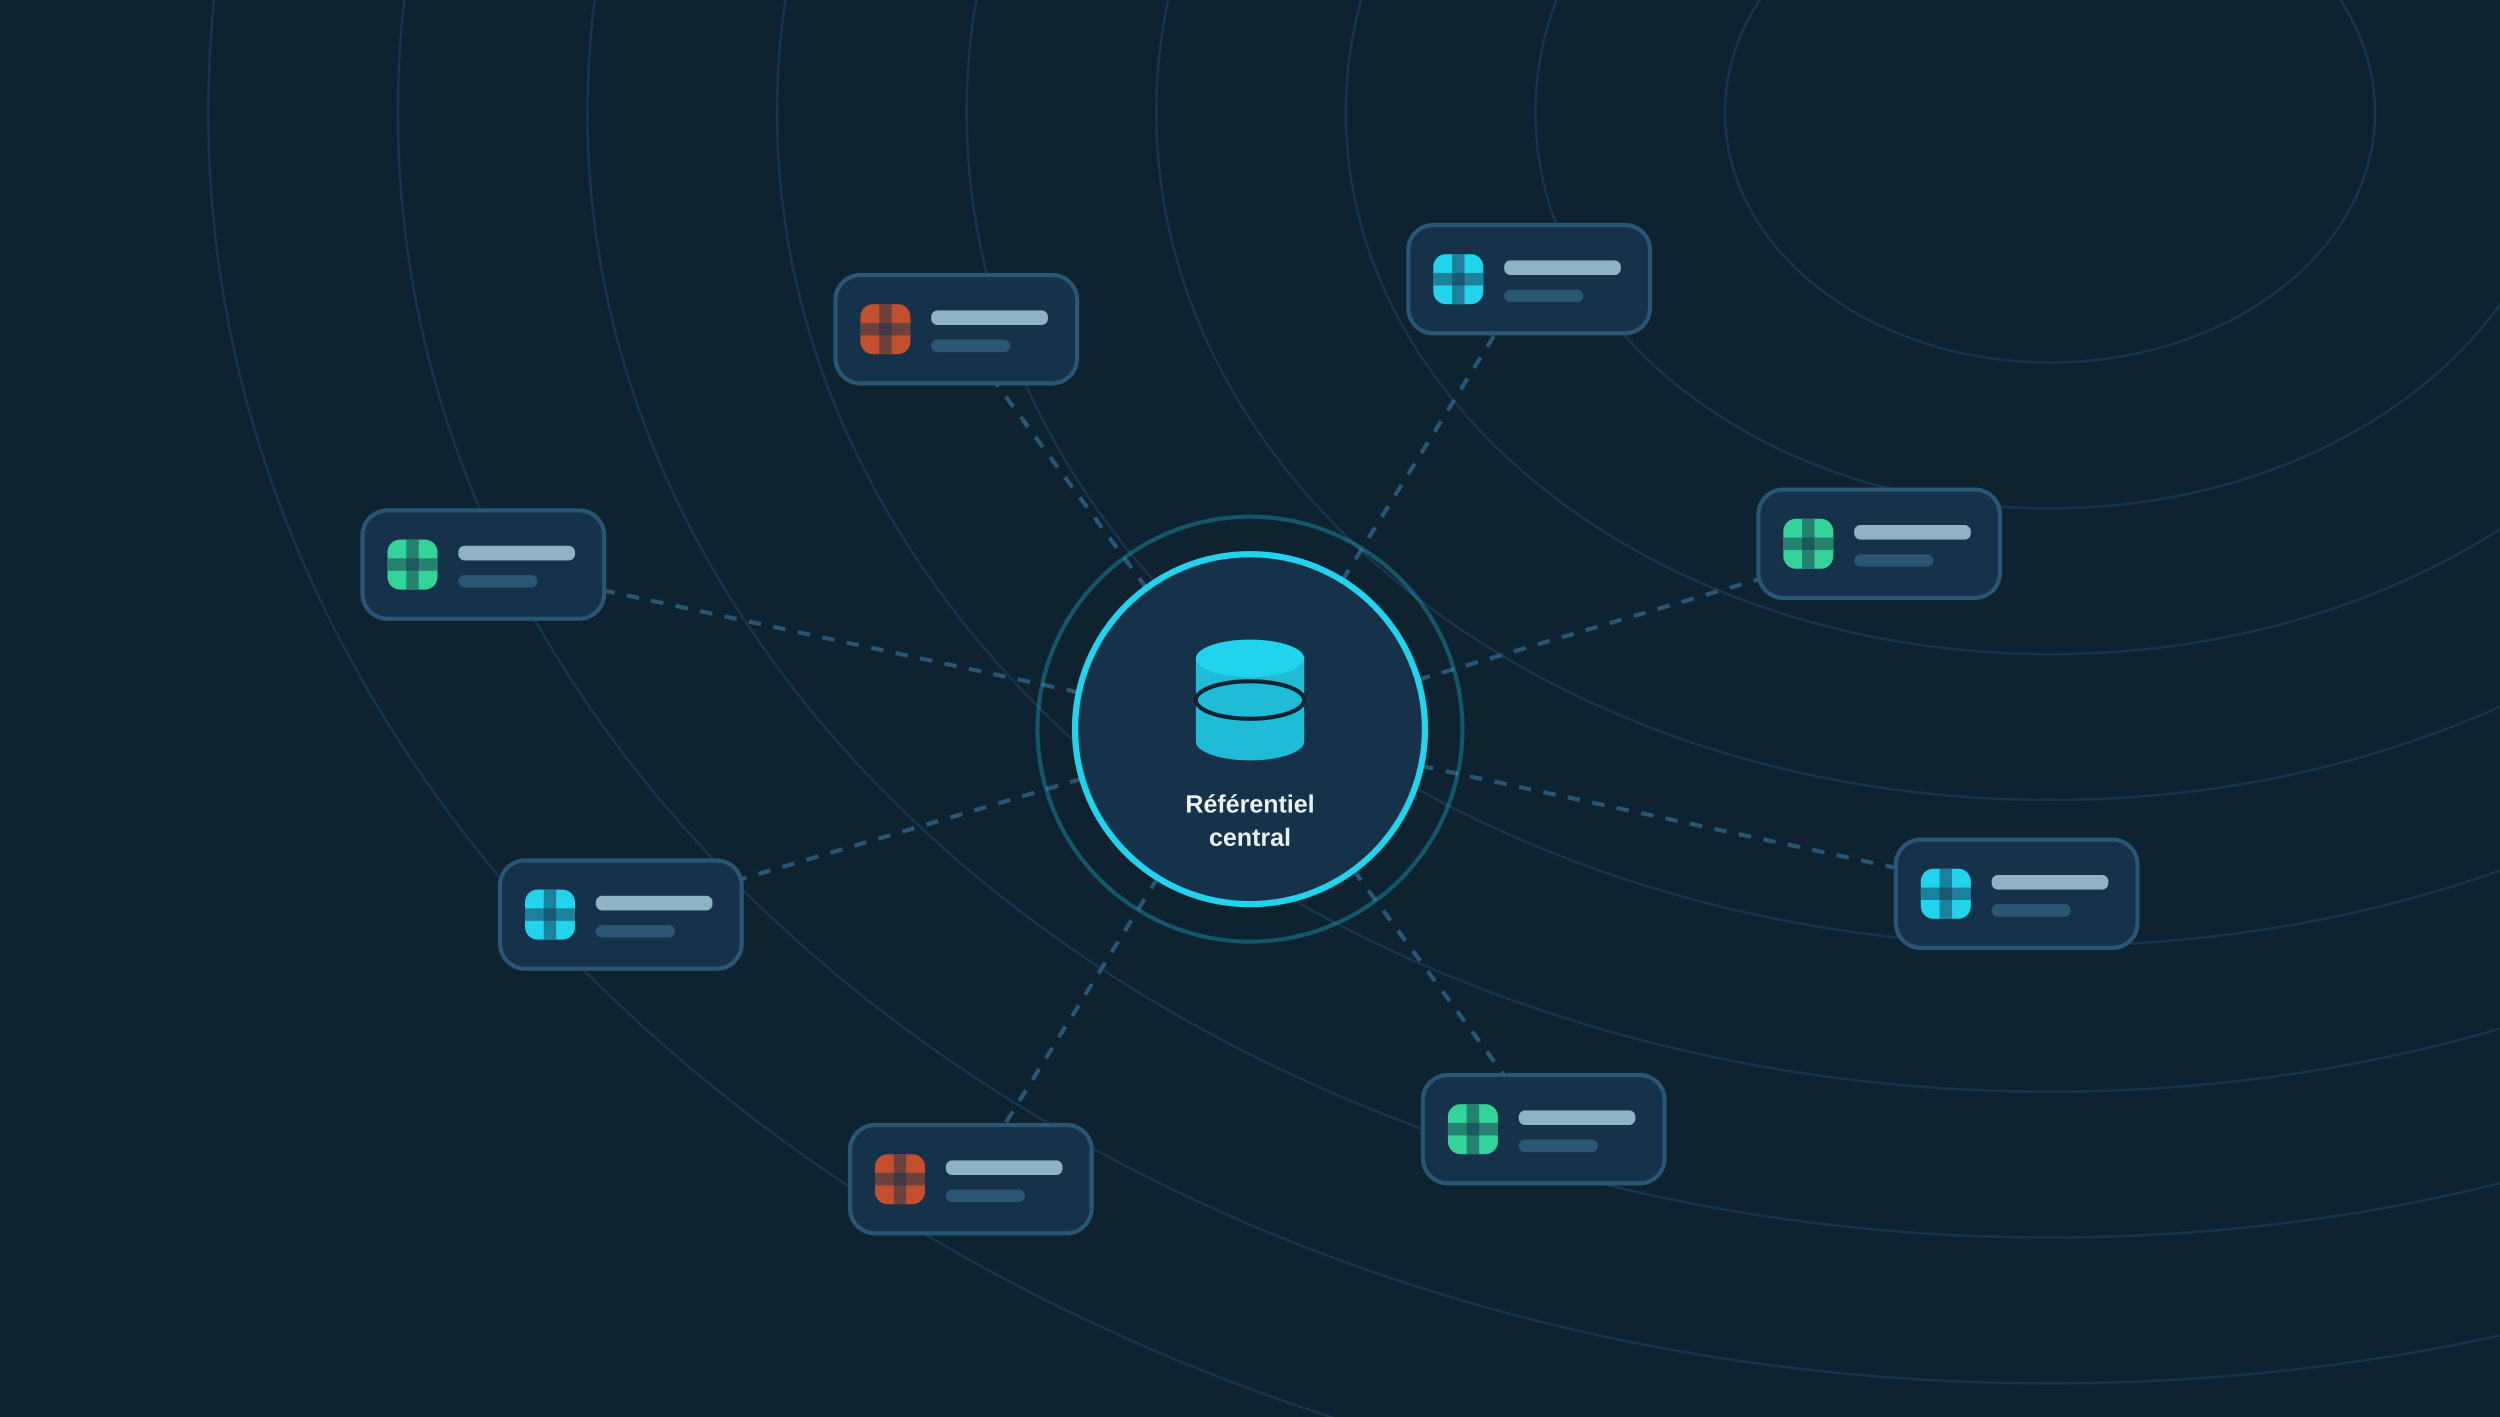
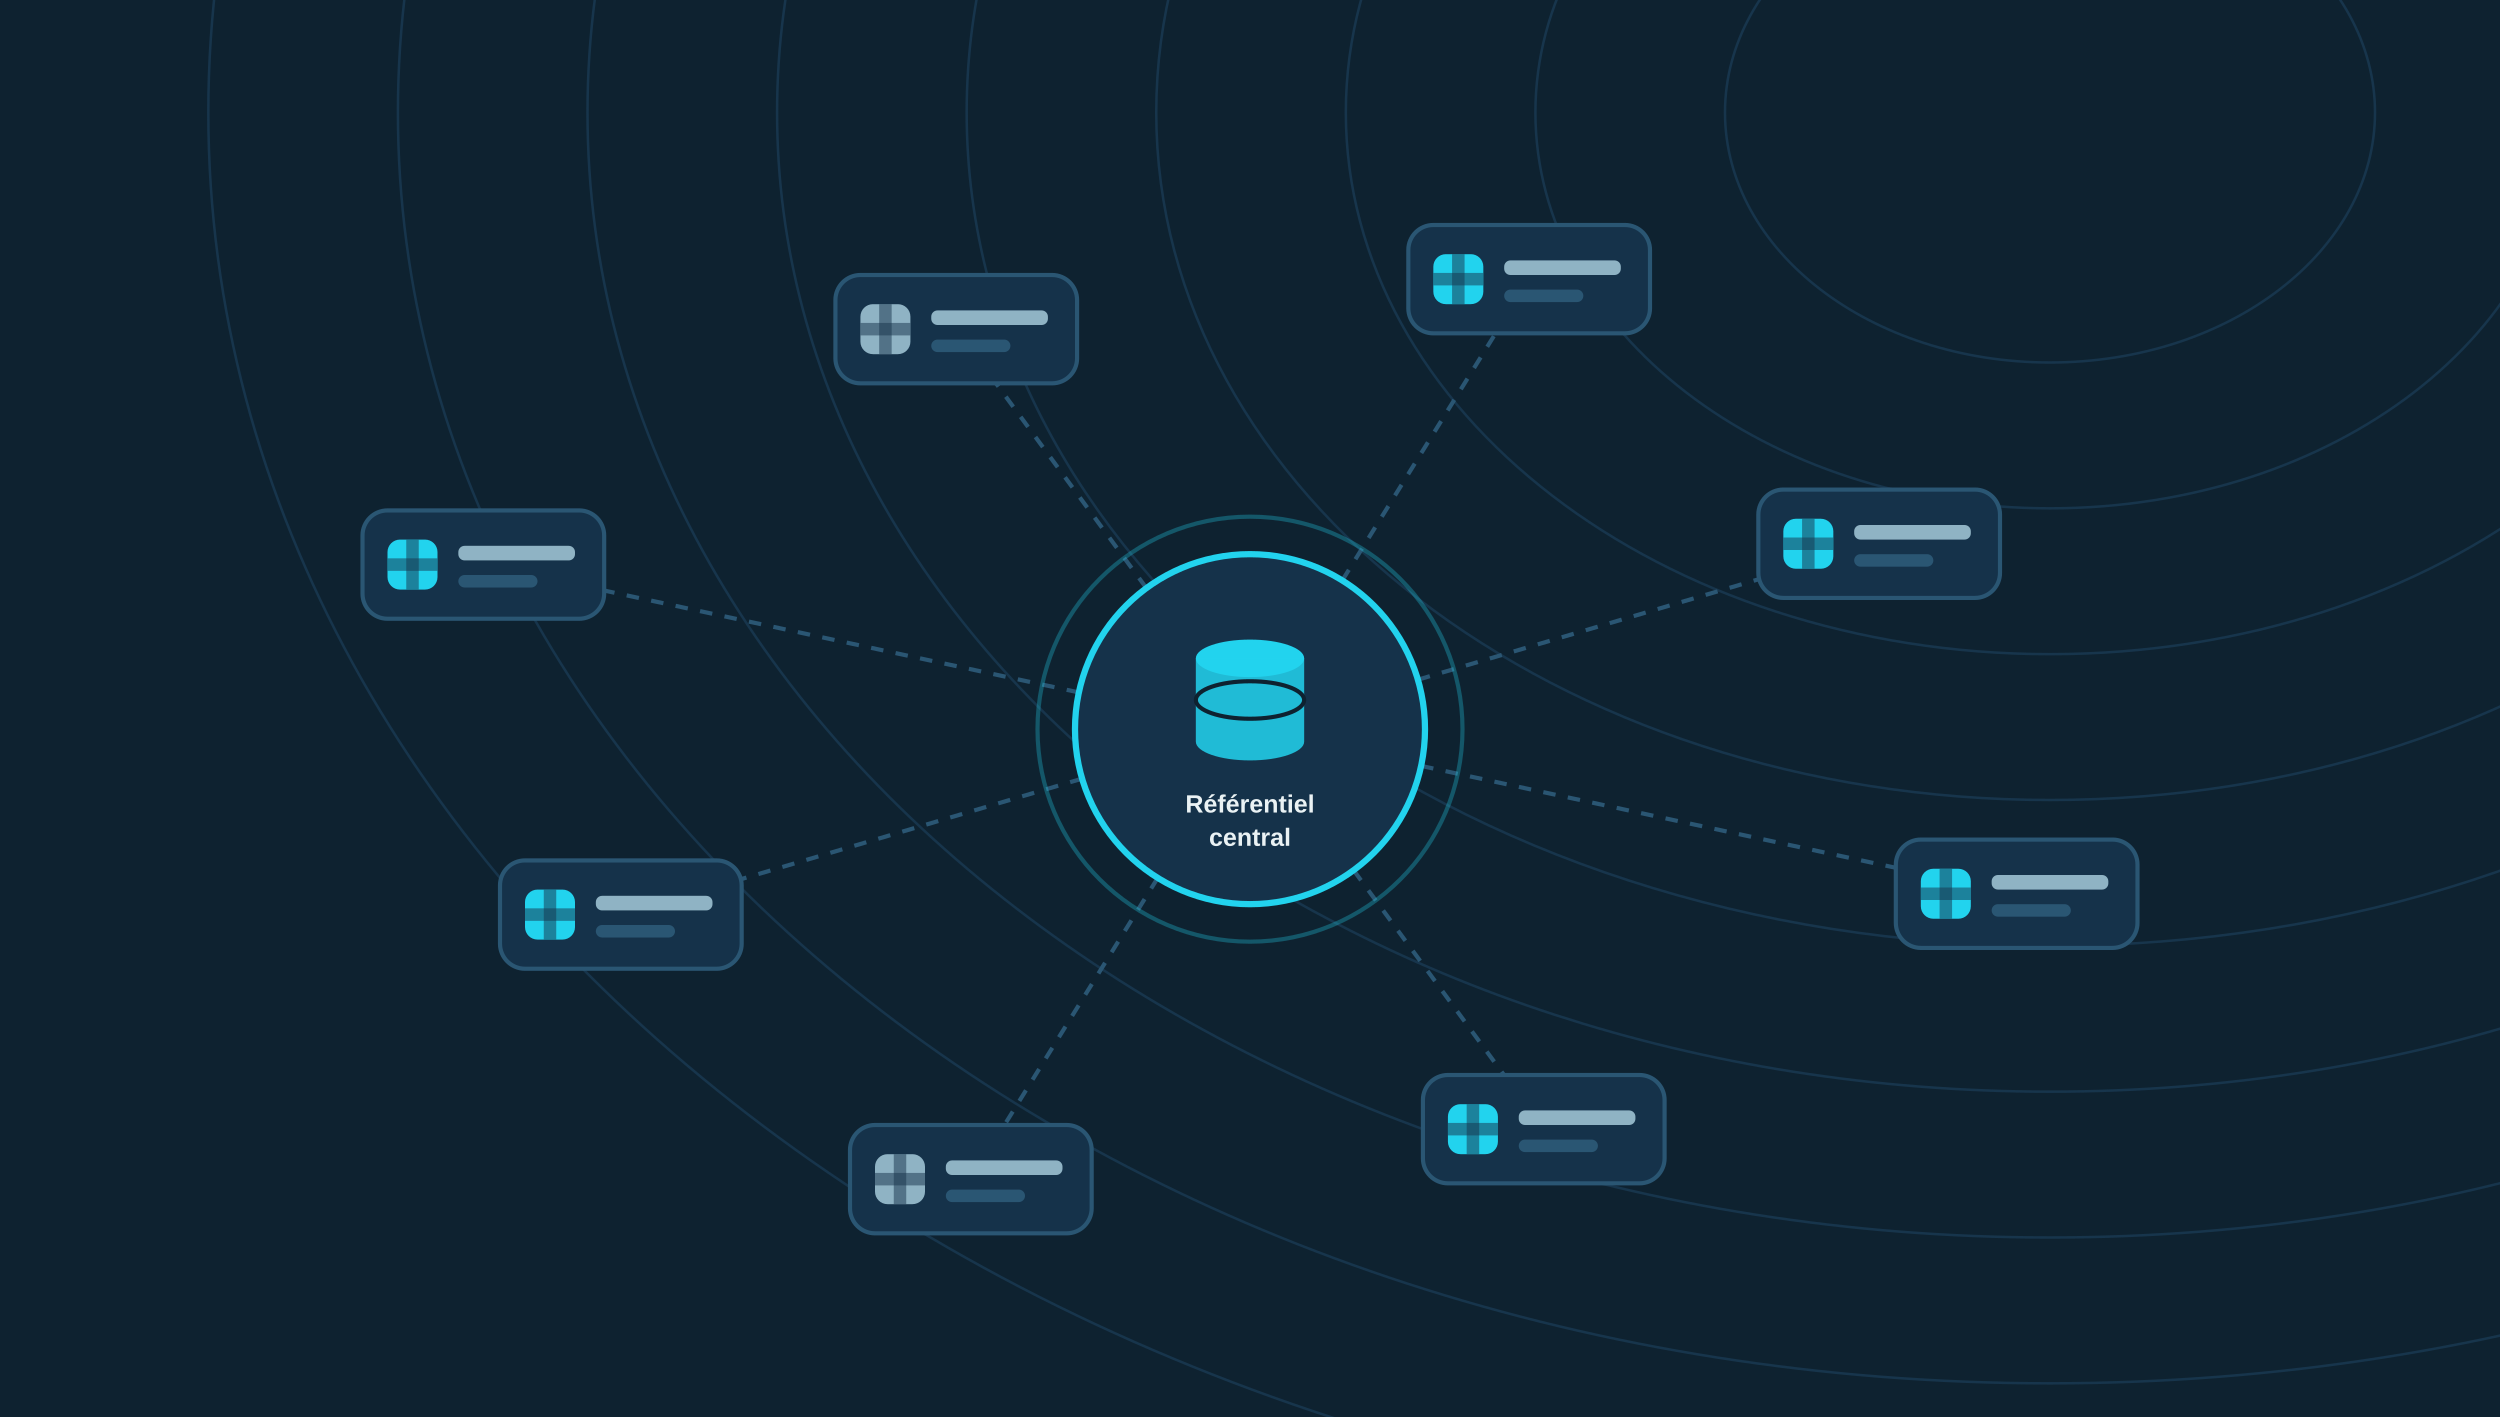
<svg xmlns="http://www.w3.org/2000/svg" viewBox="0 90 1200 680" width="1200" height="680">
  <rect width="1200" height="800" fill="#0E2230" />
  <g fill="none" stroke="#17354C" stroke-width="1.2">
    <ellipse cx="984" cy="144.0" rx="156.0" ry="120" />
    <ellipse cx="984" cy="144.0" rx="247.0" ry="190" />
    <ellipse cx="984" cy="144.0" rx="338.0" ry="260" />
    <ellipse cx="984" cy="144.0" rx="429.0" ry="330" />
    <ellipse cx="984" cy="144.0" rx="520.0" ry="400" />
    <ellipse cx="984" cy="144.0" rx="611.0" ry="470" />
    <ellipse cx="984" cy="144.0" rx="702.0" ry="540" />
    <ellipse cx="984" cy="144.0" rx="793.0" ry="610" />
    <ellipse cx="984" cy="144.0" rx="884.0" ry="680" />
  </g>
  <line x1="600" y1="440" x2="968" y2="519" stroke="#2A5673" stroke-width="2" stroke-dasharray="6 6" />
  <line x1="600" y1="440" x2="741" y2="632" stroke="#2A5673" stroke-width="2" stroke-dasharray="6 6" />
  <line x1="600" y1="440" x2="466" y2="656" stroke="#2A5673" stroke-width="2" stroke-dasharray="6 6" />
  <line x1="600" y1="440" x2="298" y2="529" stroke="#2A5673" stroke-width="2" stroke-dasharray="6 6" />
  <line x1="600" y1="440" x2="232" y2="361" stroke="#2A5673" stroke-width="2" stroke-dasharray="6 6" />
  <line x1="600" y1="440" x2="459" y2="248" stroke="#2A5673" stroke-width="2" stroke-dasharray="6 6" />
  <line x1="600" y1="440" x2="734" y2="224" stroke="#2A5673" stroke-width="2" stroke-dasharray="6 6" />
  <line x1="600" y1="440" x2="902" y2="351" stroke="#2A5673" stroke-width="2" stroke-dasharray="6 6" />
  <g transform="translate(910,493)">
    <rect width="116" height="52" rx="12" fill="#15324A" stroke="#2A5673" stroke-width="2" />
    <rect x="12" y="14" width="24" height="24" rx="6" fill="#22D3EE" />
    <rect x="12" y="23" width="24" height="6" fill="#15324A" opacity=".5" />
    <rect x="21" y="14" width="6" height="24" fill="#15324A" opacity=".5" />
    <rect x="46" y="17" width="56" height="7" rx="3" fill="#8FB3C4" />
    <rect x="46" y="31" width="38" height="6" rx="3" fill="#2A5673" />
  </g>
  <g transform="translate(683,606)">
    <rect width="116" height="52" rx="12" fill="#15324A" stroke="#2A5673" stroke-width="2" />
-     <rect x="12" y="14" width="24" height="24" rx="6" fill="#34D399" />
+     <rect x="12" y="14" width="24" height="24" rx="6" fill="#22D3EE" />
    <rect x="12" y="23" width="24" height="6" fill="#15324A" opacity=".5" />
    <rect x="21" y="14" width="6" height="24" fill="#15324A" opacity=".5" />
    <rect x="46" y="17" width="56" height="7" rx="3" fill="#8FB3C4" />
    <rect x="46" y="31" width="38" height="6" rx="3" fill="#2A5673" />
  </g>
  <g transform="translate(408,630)">
    <rect width="116" height="52" rx="12" fill="#15324A" stroke="#2A5673" stroke-width="2" />
-     <rect x="12" y="14" width="24" height="24" rx="6" fill="#C2502F" />
+     <rect x="12" y="14" width="24" height="24" rx="6" fill="#8FB3C4" />
    <rect x="12" y="23" width="24" height="6" fill="#15324A" opacity=".5" />
    <rect x="21" y="14" width="6" height="24" fill="#15324A" opacity=".5" />
    <rect x="46" y="17" width="56" height="7" rx="3" fill="#8FB3C4" />
    <rect x="46" y="31" width="38" height="6" rx="3" fill="#2A5673" />
  </g>
  <g transform="translate(240,503)">
    <rect width="116" height="52" rx="12" fill="#15324A" stroke="#2A5673" stroke-width="2" />
    <rect x="12" y="14" width="24" height="24" rx="6" fill="#22D3EE" />
    <rect x="12" y="23" width="24" height="6" fill="#15324A" opacity=".5" />
    <rect x="21" y="14" width="6" height="24" fill="#15324A" opacity=".5" />
    <rect x="46" y="17" width="56" height="7" rx="3" fill="#8FB3C4" />
    <rect x="46" y="31" width="38" height="6" rx="3" fill="#2A5673" />
  </g>
  <g transform="translate(174,335)">
    <rect width="116" height="52" rx="12" fill="#15324A" stroke="#2A5673" stroke-width="2" />
-     <rect x="12" y="14" width="24" height="24" rx="6" fill="#34D399" />
+     <rect x="12" y="14" width="24" height="24" rx="6" fill="#22D3EE" />
    <rect x="12" y="23" width="24" height="6" fill="#15324A" opacity=".5" />
    <rect x="21" y="14" width="6" height="24" fill="#15324A" opacity=".5" />
    <rect x="46" y="17" width="56" height="7" rx="3" fill="#8FB3C4" />
    <rect x="46" y="31" width="38" height="6" rx="3" fill="#2A5673" />
  </g>
  <g transform="translate(401,222)">
    <rect width="116" height="52" rx="12" fill="#15324A" stroke="#2A5673" stroke-width="2" />
-     <rect x="12" y="14" width="24" height="24" rx="6" fill="#C2502F" />
+     <rect x="12" y="14" width="24" height="24" rx="6" fill="#8FB3C4" />
    <rect x="12" y="23" width="24" height="6" fill="#15324A" opacity=".5" />
    <rect x="21" y="14" width="6" height="24" fill="#15324A" opacity=".5" />
    <rect x="46" y="17" width="56" height="7" rx="3" fill="#8FB3C4" />
    <rect x="46" y="31" width="38" height="6" rx="3" fill="#2A5673" />
  </g>
  <g transform="translate(676,198)">
    <rect width="116" height="52" rx="12" fill="#15324A" stroke="#2A5673" stroke-width="2" />
    <rect x="12" y="14" width="24" height="24" rx="6" fill="#22D3EE" />
    <rect x="12" y="23" width="24" height="6" fill="#15324A" opacity=".5" />
    <rect x="21" y="14" width="6" height="24" fill="#15324A" opacity=".5" />
    <rect x="46" y="17" width="56" height="7" rx="3" fill="#8FB3C4" />
    <rect x="46" y="31" width="38" height="6" rx="3" fill="#2A5673" />
  </g>
  <g transform="translate(844,325)">
    <rect width="116" height="52" rx="12" fill="#15324A" stroke="#2A5673" stroke-width="2" />
-     <rect x="12" y="14" width="24" height="24" rx="6" fill="#34D399" />
+     <rect x="12" y="14" width="24" height="24" rx="6" fill="#22D3EE" />
    <rect x="12" y="23" width="24" height="6" fill="#15324A" opacity=".5" />
    <rect x="21" y="14" width="6" height="24" fill="#15324A" opacity=".5" />
    <rect x="46" y="17" width="56" height="7" rx="3" fill="#8FB3C4" />
    <rect x="46" y="31" width="38" height="6" rx="3" fill="#2A5673" />
  </g>
  <circle cx="600" cy="440" r="84" fill="#15324A" stroke="#22D3EE" stroke-width="3" />
  <circle cx="600" cy="440" r="102" fill="none" stroke="#22D3EE" stroke-opacity=".3" stroke-width="2" />
  <g transform="translate(574,396)">
    <ellipse cx="26" cy="10" rx="26" ry="9" fill="#22D3EE" />
    <path d="M0 10 v40 a26 9 0 0 0 52 0 v-40" fill="#22D3EE" opacity=".85" />
    <ellipse cx="26" cy="30" rx="26" ry="9" fill="none" stroke="#0E2230" stroke-width="2" />
  </g>
  <text x="600" y="480" font-family="IBM Plex Sans, Segoe UI, Arial, sans-serif" font-size="12" font-weight="600" fill="#EAF2F4" text-anchor="middle">Référentiel</text>
  <text x="600" y="496" font-family="IBM Plex Sans, Segoe UI, Arial, sans-serif" font-size="12" font-weight="600" fill="#EAF2F4" text-anchor="middle">central</text>
</svg>
